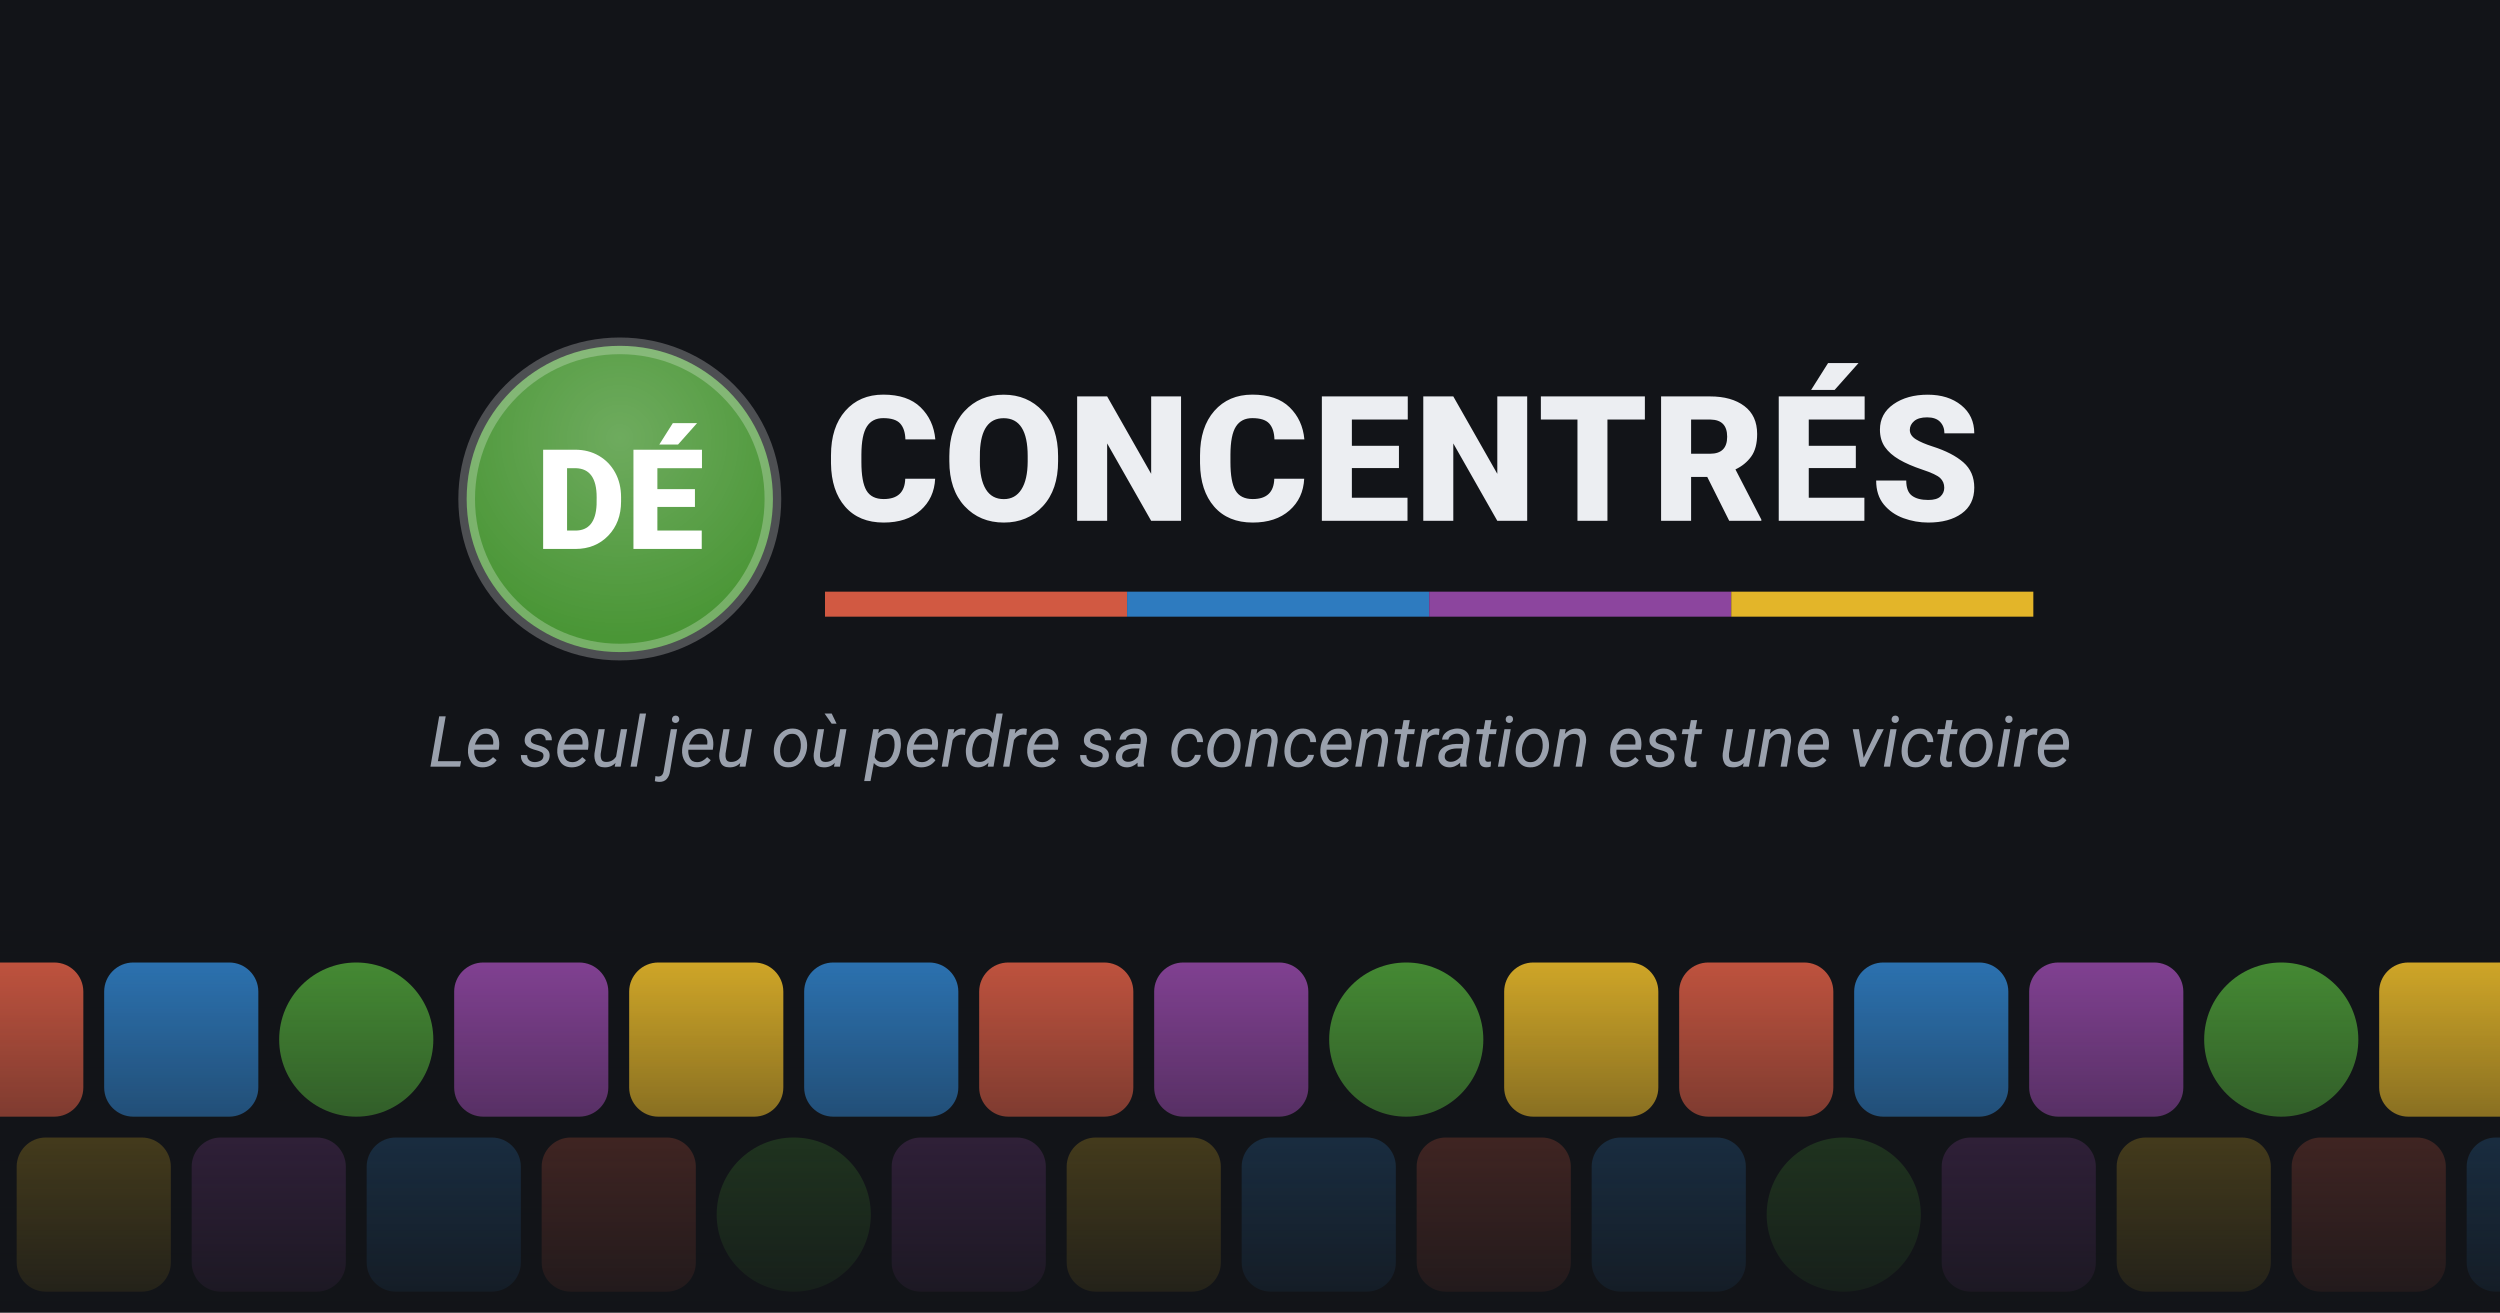
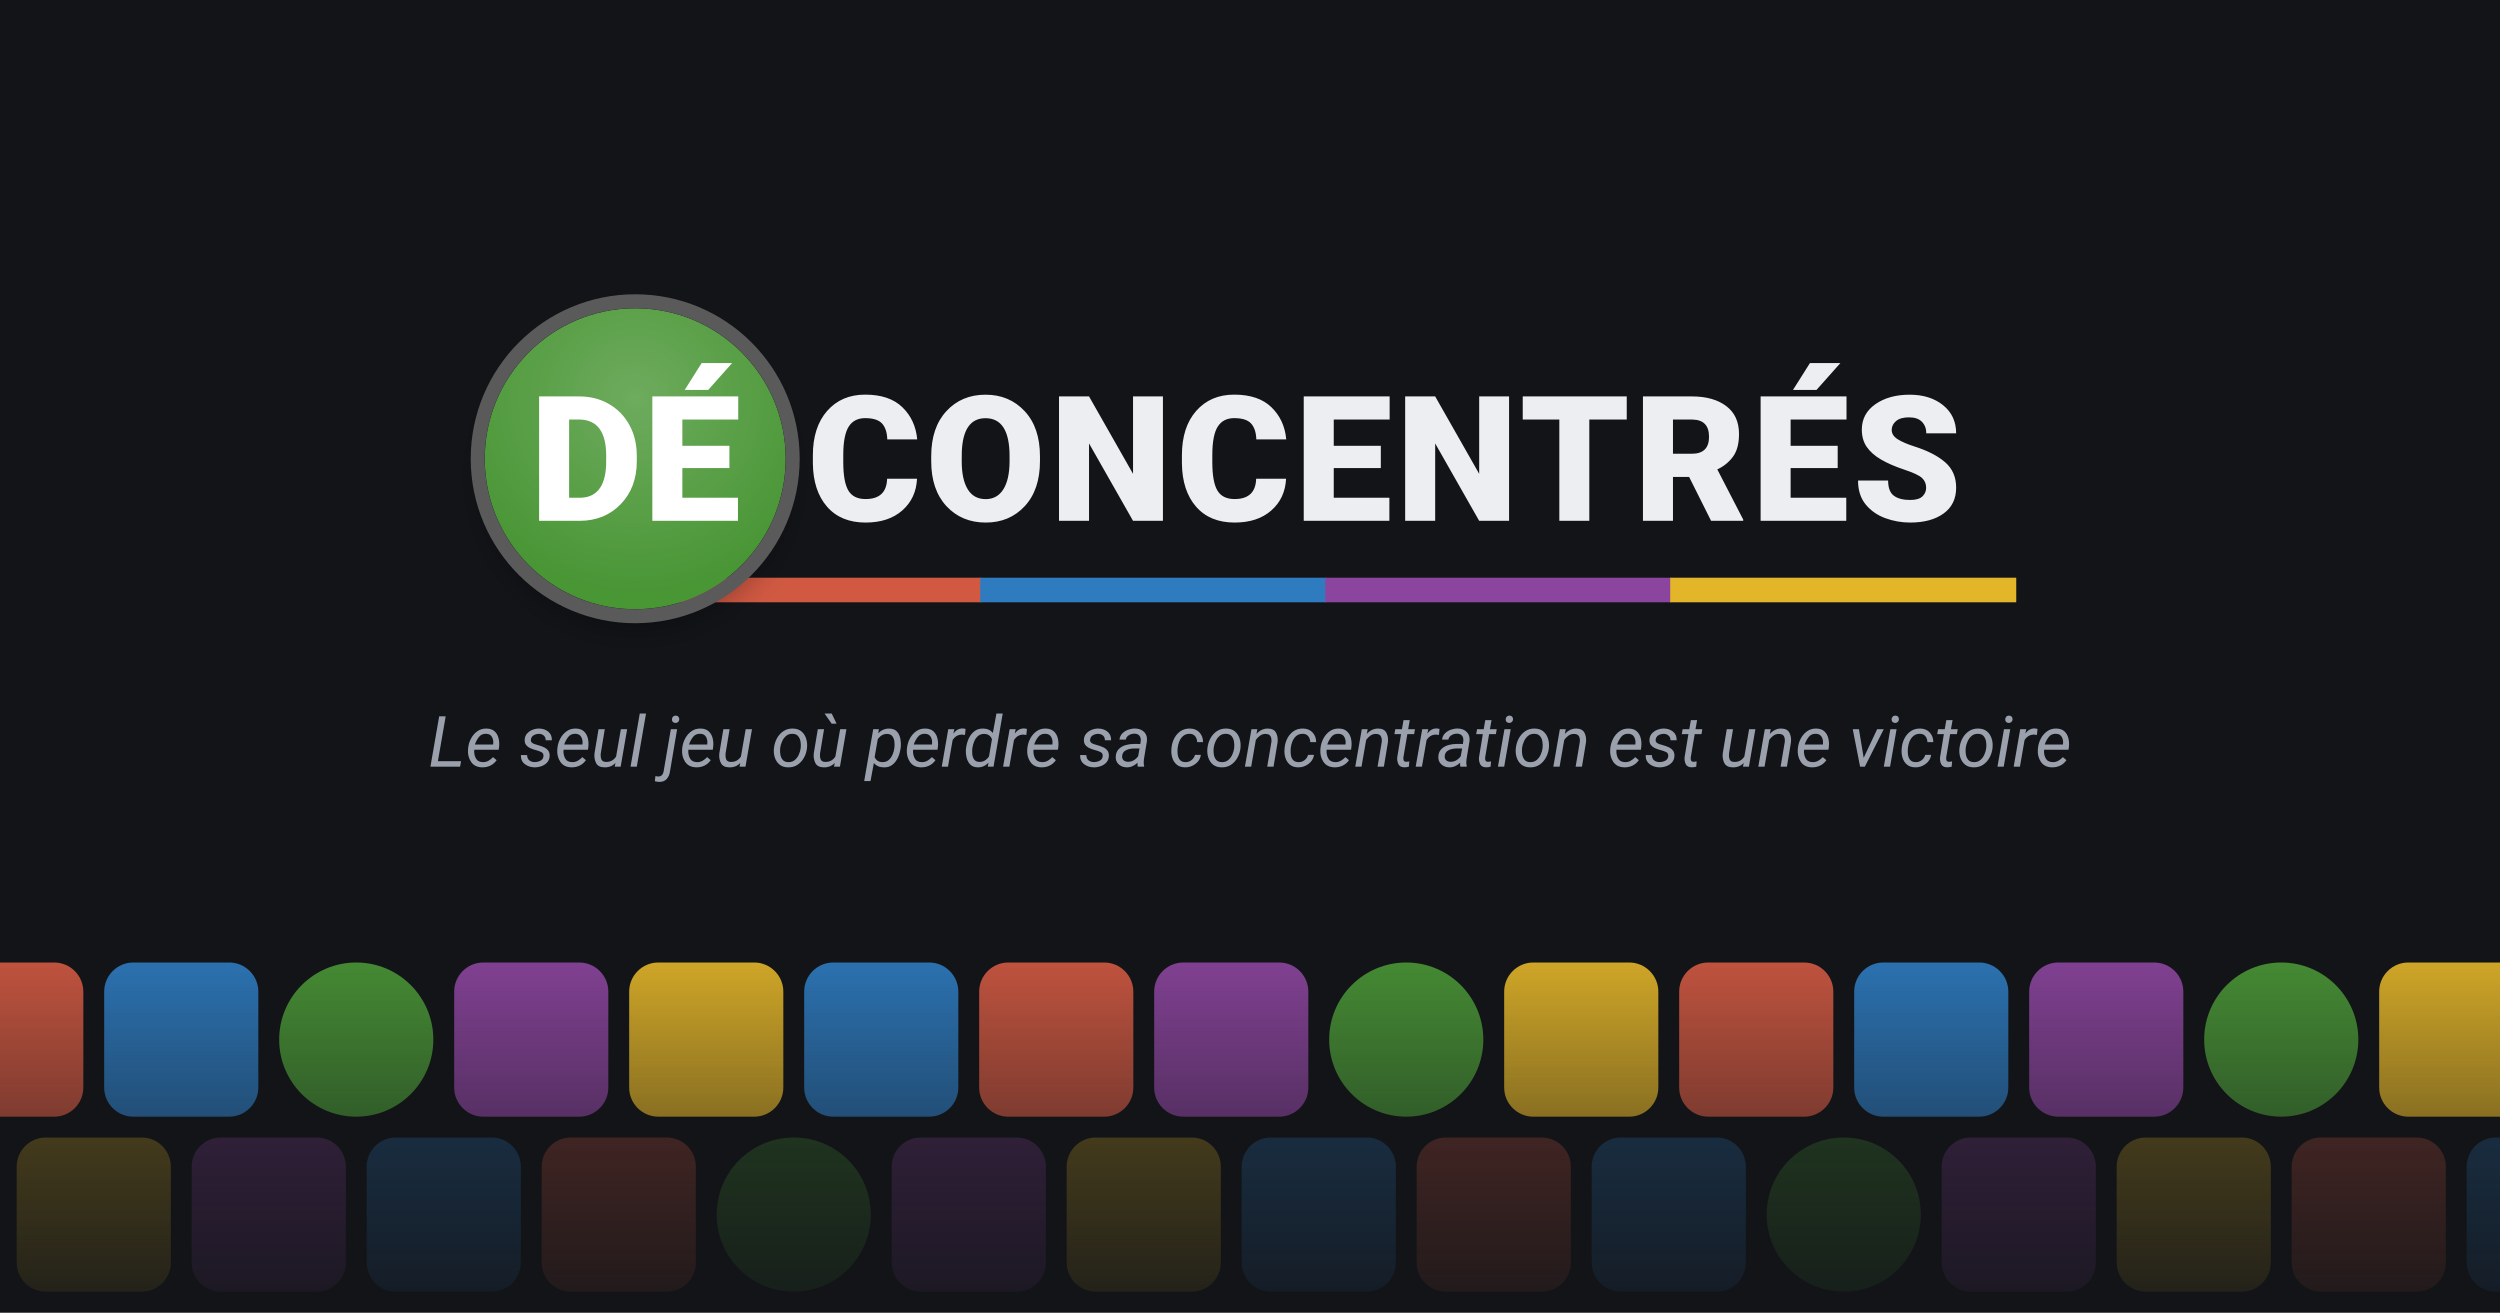
<svg xmlns="http://www.w3.org/2000/svg" width="1200" height="630" viewBox="0 0 1200 630">
  <defs>
    <radialGradient id="shine" cx="50%" cy="30%" r="65%">
      <stop offset="0" stop-color="#fff" stop-opacity=".2" />
      <stop offset="1" stop-color="#fff" stop-opacity="0" />
    </radialGradient>
    <linearGradient id="fade" x1="0" y1="0" x2="0" y2="1">
      <stop offset="0" stop-color="#121418" stop-opacity="0" />
      <stop offset="1" stop-color="#121418" stop-opacity=".85" />
    </linearGradient>
+     <filter id="disc-shadow" x="-30%" y="-30%" width="160%" height="170%">
+       <feDropShadow dx="0" dy="8.4" stdDeviation="8" flood-color="#000" flood-opacity=".35" />
+     </filter>
  </defs>
  <rect width="1200" height="630" fill="#121418" />
  <rect x="-34" y="462" width="74" height="74" rx="14" fill="#d15942" opacity="1" />
  <rect x="50" y="462" width="74" height="74" rx="14" fill="#2e7bbf" opacity="1" />
  <circle cx="171" cy="499" r="37" fill="#4a9636" opacity="1" />
  <rect x="218" y="462" width="74" height="74" rx="14" fill="#8c459e" opacity="1" />
  <rect x="302" y="462" width="74" height="74" rx="14" fill="#e3b529" opacity="1" />
  <rect x="386" y="462" width="74" height="74" rx="14" fill="#2e7bbf" opacity="1" />
  <rect x="470" y="462" width="74" height="74" rx="14" fill="#d15942" opacity="1" />
  <rect x="554" y="462" width="74" height="74" rx="14" fill="#8c459e" opacity="1" />
  <circle cx="675" cy="499" r="37" fill="#4a9636" opacity="1" />
  <rect x="722" y="462" width="74" height="74" rx="14" fill="#e3b529" opacity="1" />
  <rect x="806" y="462" width="74" height="74" rx="14" fill="#d15942" opacity="1" />
  <rect x="890" y="462" width="74" height="74" rx="14" fill="#2e7bbf" opacity="1" />
  <rect x="974" y="462" width="74" height="74" rx="14" fill="#8c459e" opacity="1" />
  <circle cx="1095" cy="499" r="37" fill="#4a9636" opacity="1" />
  <rect x="1142" y="462" width="74" height="74" rx="14" fill="#e3b529" opacity="1" />
  <rect x="1226" y="462" width="74" height="74" rx="14" fill="#d15942" opacity="1" />
  <rect x="1310" y="462" width="74" height="74" rx="14" fill="#2e7bbf" opacity="1" />
  <rect x="8" y="546" width="74" height="74" rx="14" fill="#e3b529" opacity=".45" />
  <rect x="92" y="546" width="74" height="74" rx="14" fill="#8c459e" opacity=".45" />
  <rect x="176" y="546" width="74" height="74" rx="14" fill="#2e7bbf" opacity=".45" />
  <rect x="260" y="546" width="74" height="74" rx="14" fill="#d15942" opacity=".45" />
  <circle cx="381" cy="583" r="37" fill="#4a9636" opacity=".45" />
  <rect x="428" y="546" width="74" height="74" rx="14" fill="#8c459e" opacity=".45" />
  <rect x="512" y="546" width="74" height="74" rx="14" fill="#e3b529" opacity=".45" />
  <rect x="596" y="546" width="74" height="74" rx="14" fill="#2e7bbf" opacity=".45" />
  <rect x="680" y="546" width="74" height="74" rx="14" fill="#d15942" opacity=".45" />
  <rect x="764" y="546" width="74" height="74" rx="14" fill="#2e7bbf" opacity=".45" />
  <circle cx="885" cy="583" r="37" fill="#4a9636" opacity=".45" />
  <rect x="932" y="546" width="74" height="74" rx="14" fill="#8c459e" opacity=".45" />
  <rect x="1016" y="546" width="74" height="74" rx="14" fill="#e3b529" opacity=".45" />
  <rect x="1100" y="546" width="74" height="74" rx="14" fill="#d15942" opacity=".45" />
  <rect x="1184" y="546" width="74" height="74" rx="14" fill="#2e7bbf" opacity=".45" />
  <circle cx="1305" cy="583" r="37" fill="#4a9636" opacity=".45" />
  <rect x="1352" y="546" width="74" height="74" rx="14" fill="#8c459e" opacity=".45" />
  <rect y="440" width="1200" height="190" fill="url(#fade)" />
-   <circle cx="297.5" cy="239.5" r="73.5" fill="#4a9636" />
-   <circle cx="297.5" cy="239.5" r="73.5" fill="url(#shine)" />
-   <circle cx="297.5" cy="239.5" r="73.5" fill="none" stroke="#fff" stroke-opacity=".25" stroke-width="8" />
-   <text x="297.5" y="263.5" text-anchor="middle" fill="#fff" font-family="-apple-system, BlinkMacSystemFont, 'Segoe UI', Roboto, 'Helvetica Neue', Arial, sans-serif" font-size="67" font-weight="800">DÉ</text>
-   <text x="396" y="250" fill="#eceef2" font-family="-apple-system, BlinkMacSystemFont, 'Segoe UI', Roboto, 'Helvetica Neue', Arial, sans-serif" font-size="84" font-weight="800" letter-spacing="1.68">CONCENTRÉS</text>
-   <rect x="396" y="284" width="145" height="12" fill="#d15942" />
-   <rect x="541" y="284" width="145" height="12" fill="#2e7bbf" />
-   <rect x="686" y="284" width="145" height="12" fill="#8c459e" />
-   <rect x="831" y="284" width="145" height="12" fill="#e3b529" />
+   <rect x="304.9" y="277.3" width="166.1" height="11.8" fill="#d15942" />
+   <rect x="470.5" y="277.3" width="166.1" height="11.8" fill="#2e7bbf" />
+   <rect x="636.1" y="277.3" width="166.1" height="11.8" fill="#8c459e" />
+   <rect x="801.7" y="277.3" width="166.1" height="11.8" fill="#e3b529" />
+   <circle cx="304.9" cy="220.2" r="72.2" fill="#4a9636" filter="url(#disc-shadow)" />
+   <circle cx="304.9" cy="220.2" r="72.2" fill="url(#shine)" />
+   <circle cx="304.9" cy="220.2" r="75.6" fill="none" stroke="rgb(90, 90, 90)" stroke-width="6.7" />
+   <text x="304.9" y="250" text-anchor="middle" fill="#fff" font-family="-apple-system, BlinkMacSystemFont, 'Segoe UI', Roboto, 'Helvetica Neue', Arial, sans-serif" font-size="84" font-weight="800">DÉ</text>
+   <text x="387.3" y="250" fill="#eceef2" font-family="-apple-system, BlinkMacSystemFont, 'Segoe UI', Roboto, 'Helvetica Neue', Arial, sans-serif" font-size="84" font-weight="800" letter-spacing="1.68">CONCENTRÉS</text>
  <text x="600" y="368" text-anchor="middle" fill="#9aa1ad" font-family="-apple-system, BlinkMacSystemFont, 'Segoe UI', Roboto, 'Helvetica Neue', Arial, sans-serif" font-size="34" font-style="italic">Le seul jeu où perdre sa concentration est une victoire</text>
</svg>
